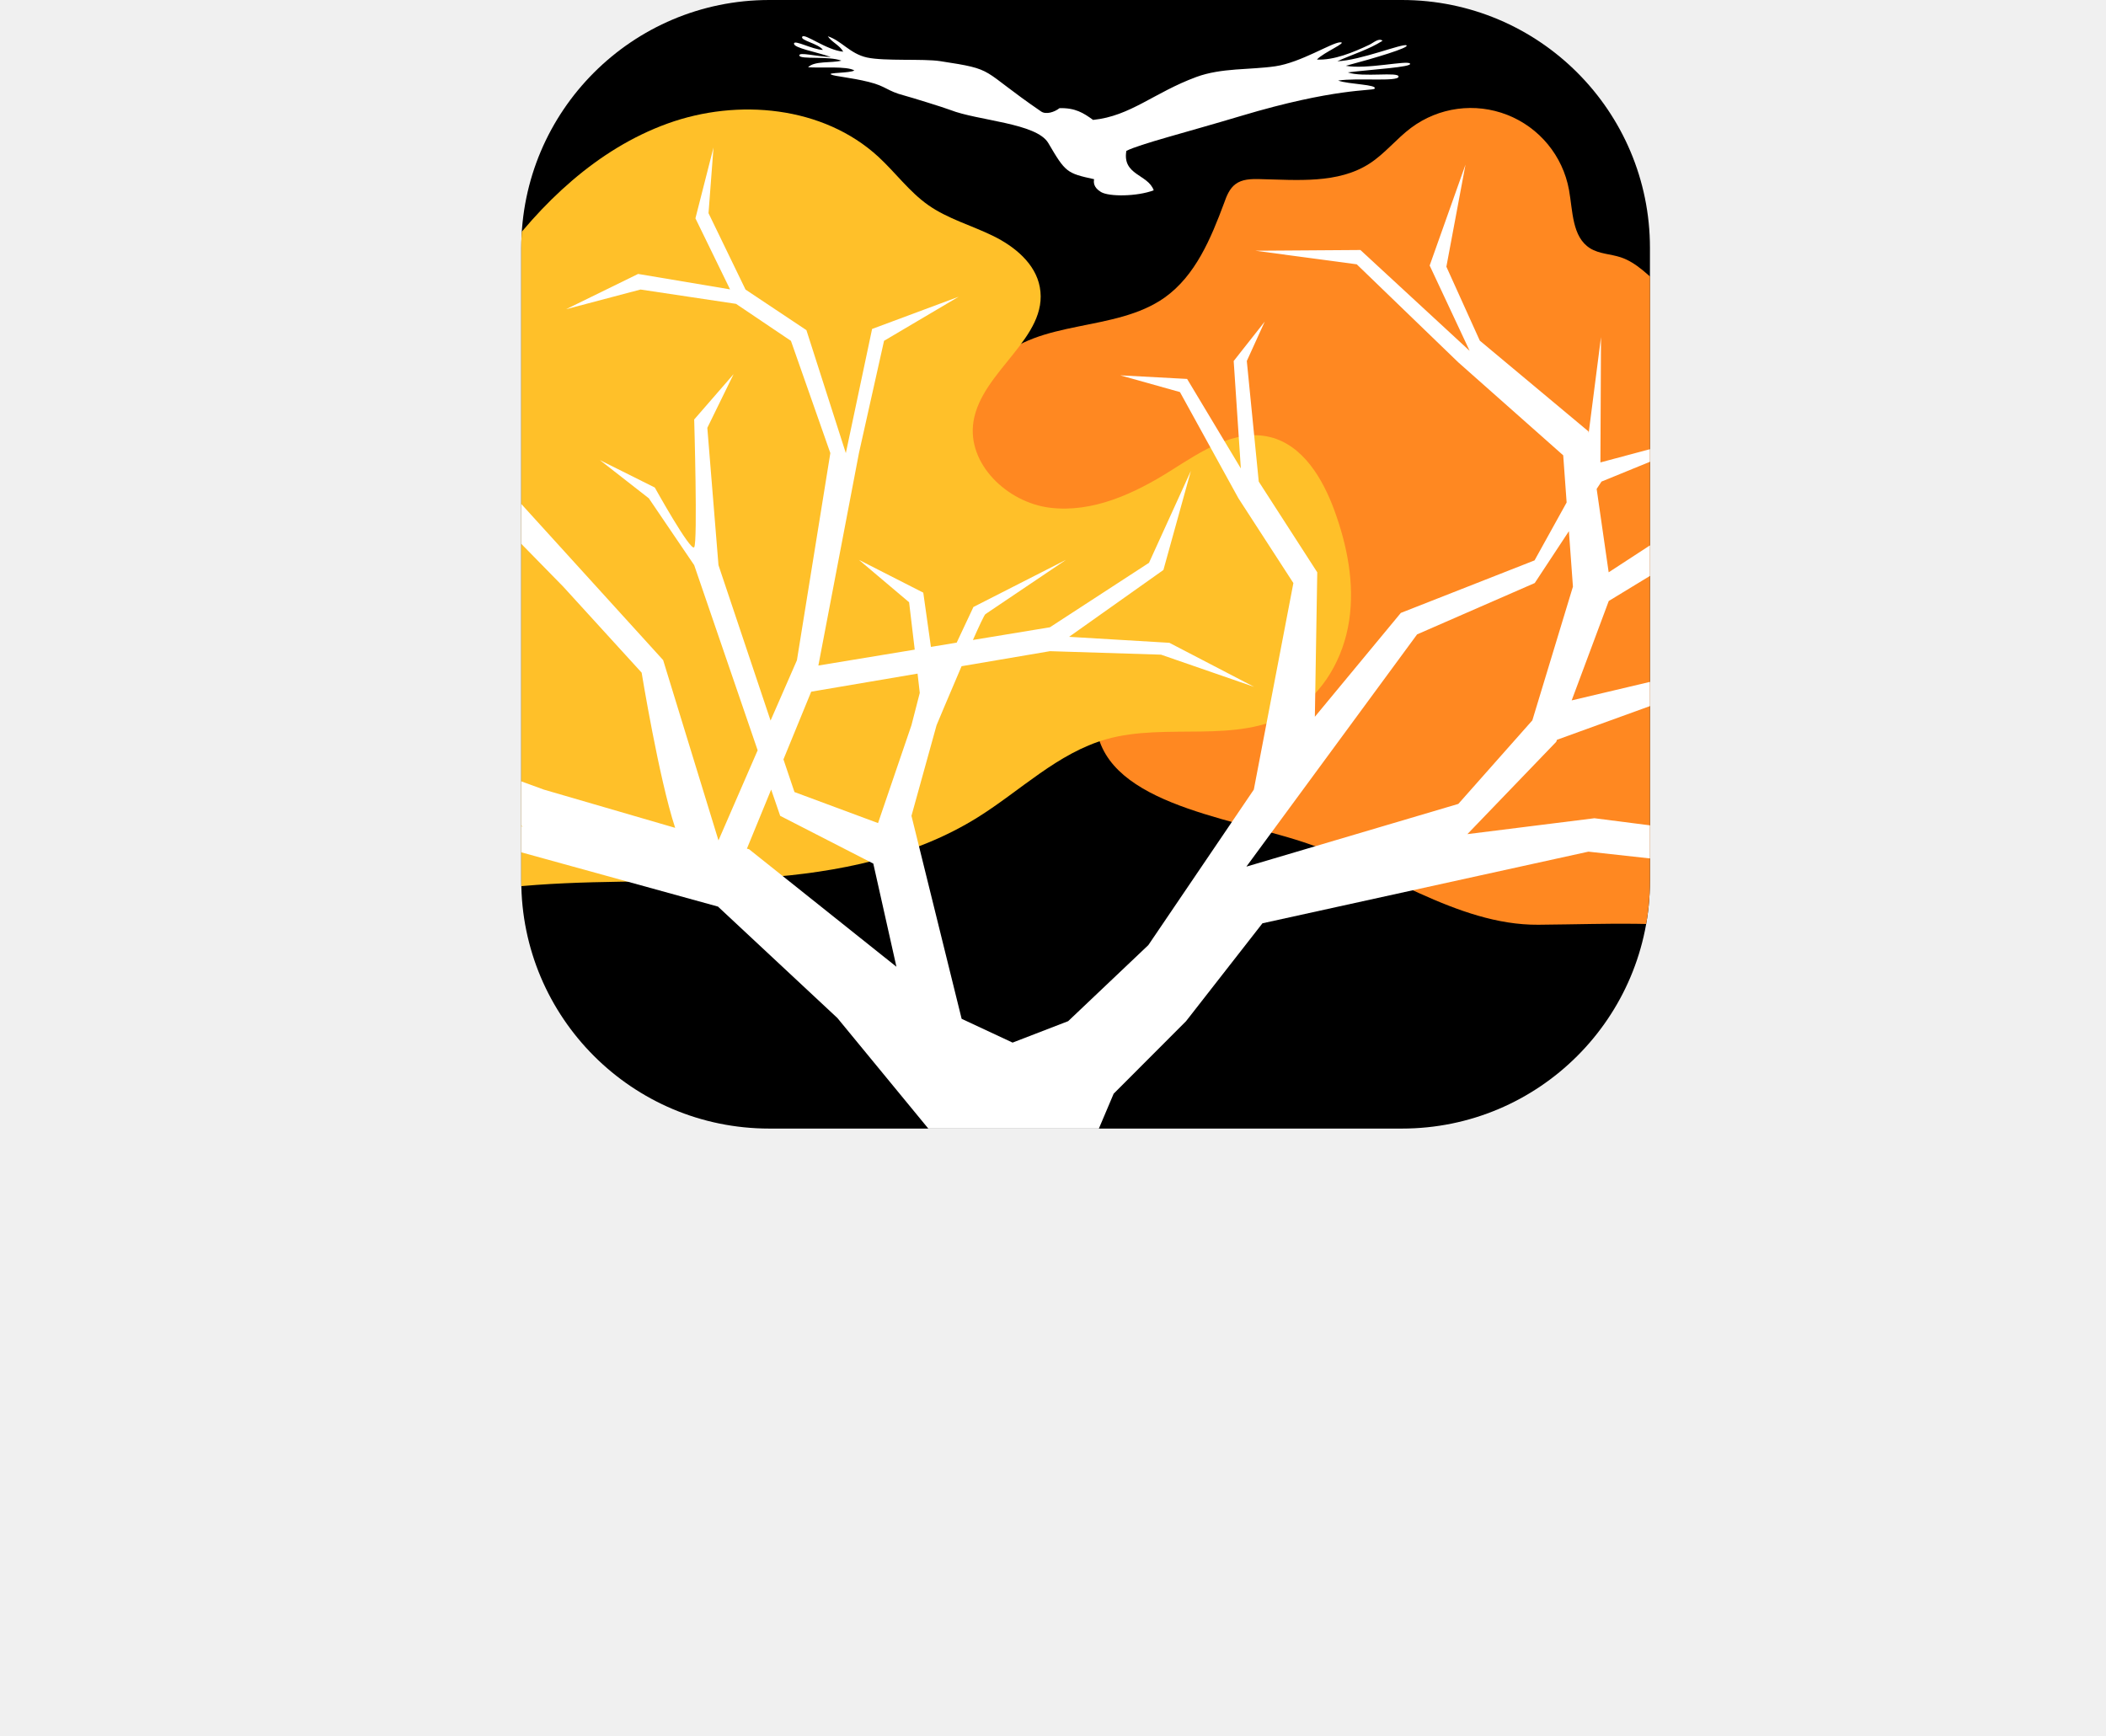
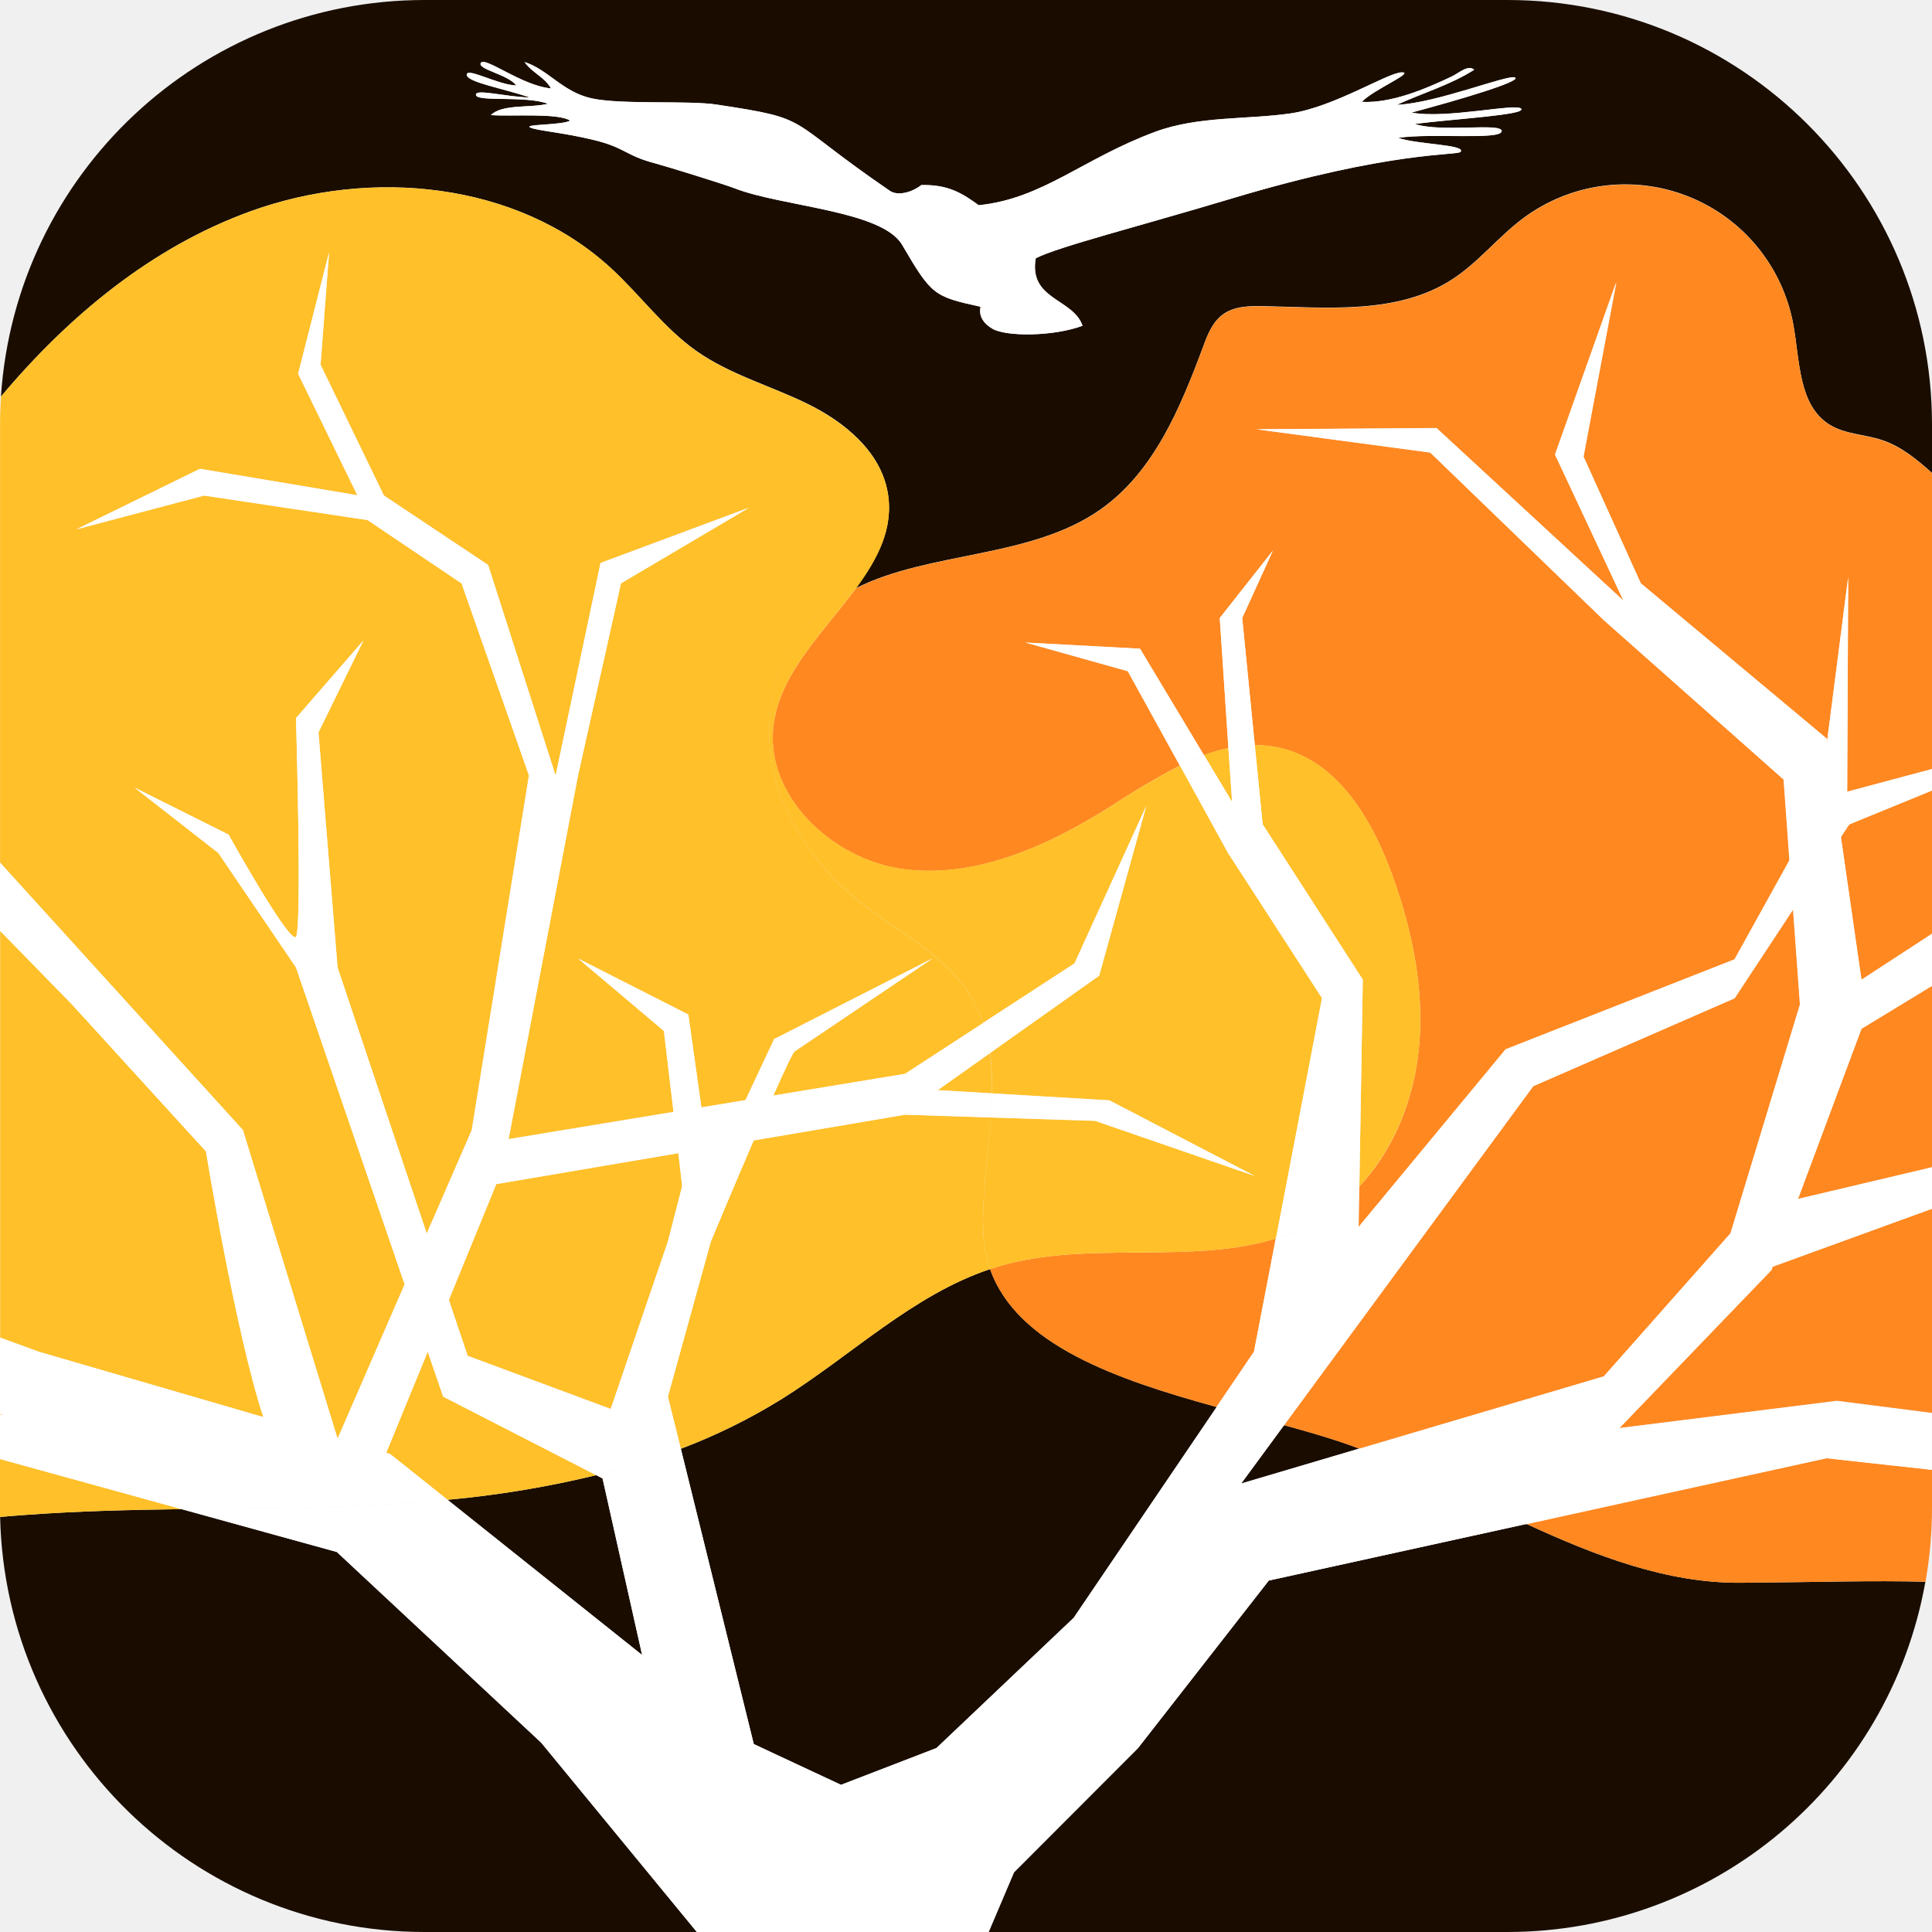
- <svg xmlns="http://www.w3.org/2000/svg" id="App_Icon_Mask" data-name="App Icon Mask" viewBox="0 0 955.33 787.31">
+ <svg xmlns="http://www.w3.org/2000/svg" id="App_Icon_Mask" data-name="App Icon Mask" viewBox="0 0 512 512">
  <defs>
-     <style>.cls-1{fill:none;}.cls-2{clip-path:url(#clip-path);}.cls-3{fill:#fff;}.cls-3,.cls-4,.cls-5{fill-rule:evenodd;}.cls-4{fill:#ff8821;}.cls-5{fill:#ffc029;}</style>
-     <clipPath id="clip-path" transform="translate(-464.54 -286)">
-       <rect class="cls-1" x="701" y="286" width="512" height="512" rx="112.51" ry="112.51" />
-     </clipPath>
+     <style>.cls-1{fill:#1a0d00;}.cls-2{fill:#fff;}.cls-3{fill:#ff8821;}.cls-3,.cls-4{fill-rule:evenodd;}.cls-4{fill:#ffc029;}</style>
  </defs>
-   <rect x="236.46" width="512" height="512" rx="112.51" ry="112.51" />
-   <g class="cls-2">
-     <path class="cls-3" d="M1075.05,315.85c9.33,1.75,27.93-2.62,29.11-1s-17.42,2.63-28.2,4c6.83,2.39,23.27-.45,23,1.95s-18.76.41-27.42,1.75c4.89,1.76,18.15,1.77,16.51,3.71-.86,1-18.2-.37-60.57,12.34-24.65,7.4-46.11,12.8-52,15.86-1.9,11.06,9.86,10.58,12.41,17.88-7.62,2.85-20.24,2.95-23.9.78s-3.35-4.74-3.13-5.82c-12.45-2.72-13-3.11-20.79-16.41-5.34-9.1-31.94-10.09-44.44-15-2.47-1-18.3-5.88-20.87-6.55-8-2.08-8-4.14-16.11-6.16-8.37-2.08-15.48-2.52-17.16-3.4s8.46-.56,10.61-1.8c-3.21-2.11-15.7-1.05-21-1.47,3-3,10.58-1.82,15.11-3-5.83-2.2-18.58-.44-19.06-2.28s7.75.46,14.31.63c-7.22-2.47-16.75-4.07-16.75-6.06s8.24,2.67,13.11,2.85c-2-2.92-10.46-4.3-9.36-6s10.94,6.1,18.58,6.8c-1.59-2.94-5.12-4.24-7-7,6.22,2,10.08,7.94,17.76,9.63,7.93,1.74,25.53.49,33.15,1.65,25.93,3.95,17.42,3.38,45.89,22.86,2.19,1.49,6,.31,8.33-1.53,7.16-.16,10.79,2.14,15.22,5.34,17-1.73,27.57-12.35,46.79-19.46,11.46-4.24,24.4-3.19,35.91-4.88s25.57-10.74,29.35-10.86-7.54,4.58-10.52,7.81c7.67.41,16.54-3.26,23.78-6.7,1.92-.91,4.31-3.23,6-1.82-6.13,3.95-13.69,6.18-20.51,9.3,10.43-.38,29.74-8.22,31.36-7.22S1088.09,312.38,1075.05,315.85Z" transform="translate(-464.54 -286)" />
-     <path class="cls-4" d="M1249.52,708c10.73,1.21,42.37,13.65,62.36,13.71,14.81,0,30.41-8.13,44.14-13.69s25.72-18.08,26-32.89c.26-12.22-7.26-24-5.1-36,2.56-14.25,17.49-23,23-36.38,3.8-9.34,2.6-19.93,4.76-29.79,3.59-16.41,16.43-30.85,15.11-47.6-1.77-22.51-27.75-35.94-33.55-57.77-3.14-11.81,0-25-4.9-36.15-7.56-17.21-30.63-21.59-48.93-17.31s-34.87,14.6-53.35,18a74.86,74.86,0,0,1-60.8-16.06c-5.86-4.92-11.23-10.92-18.49-13.33-4.61-1.53-9.79-1.52-13.91-4.09-8.24-5.14-7.84-16.91-9.58-26.48a45.28,45.28,0,0,0-71.66-28.17c-6.62,4.95-11.84,11.67-18.78,16.17-14.35,9.31-32.86,7.46-50,7.08-3.78-.08-7.87,0-10.89,2.31-2.67,2-4,5.34-5.11,8.49-6,16.11-13,33-27,42.95-22.52,15.95-57,9.48-76.4,29.06-10.16,10.24-13.63,26-10.54,40.13s12.14,26.41,23.49,35.29c9.88,7.73,21.88,13.48,28.56,24.1,11.47,18.22,2.65,41.89,3.64,63.4,1.72,37.06,58.73,43.42,94,55s69.66,37.83,106.76,37.55C1199.65,705.17,1212.44,703.89,1249.52,708Z" transform="translate(-464.54 -286)" />
-     <path class="cls-5" d="M474.41,650c-6.52-7.31-12.1-17.24-9-26.53,6.32-18.82,36.49-12.75,51-26.29,8.19-7.64,9.64-20.29,7.5-31.28s-7.22-21.2-10.22-32A87.7,87.7,0,0,1,515.33,482c1.69-4.85,3.95-9.75,8-12.93,5.42-4.28,12.88-4.63,19.79-4.59,39.43.22,83.28,5.55,114.18-18.95,13.48-10.69,22.53-25.82,32.58-39.78,19.84-27.54,45.55-52.15,77.47-63.7S838,334.13,863,357.14c7.72,7.11,14,15.83,22.56,21.87,8.9,6.27,19.66,9.22,29.43,14s19.25,12.53,21.23,23.23c4.24,22.9-26.44,38-30.09,61-3.06,19.21,15.36,36.72,34.66,39.1S979,510,995.46,499.63c13.88-8.74,29.31-19.27,45.23-15.34,14.88,3.68,23.84,18.76,29.12,33.16,5.86,16,9.27,33.26,6.74,50.1s-11.62,33.21-26.31,41.82c-24.59,14.43-56.45,4.23-83.88,12-22,6.25-38.9,23.32-58.28,35.42-29,18.1-63.65,25-97.74,27.43S742,685,707.86,687.46c-17.25,1.26-34.44,3.61-51.74,3.95-27.78.55-56.28-4-82.93,3.89-13.33,4-26.5,11-40.28,9.19-16.55-2.17-28.55-16.31-38.85-29.45C494.06,675,480.93,657.3,474.41,650Z" transform="translate(-464.54 -286)" />
-     <path class="cls-3" d="M1354.62,622.27l-68.24,7.86-42.24,34.29-56.33-7.21-57.63,7.21h0l40.3-41.88.34-.92,59.59-21.6,19.26-2.81,34.5,4.82,12.84,2-6.82-4.81-27.28-6.82,20.46-14,6.82-18.46-10,14.85L1254.89,590h-19.26l-58.14,13.75,16.82-45.1,49.83-30.33,63.9,7.58,42.79,3.79,27.35,14.08-23.56-19.5-41.7-6,34.66-28.71,9.75-47.25s-13.54,41.29-14.62,42.92S1308,521.81,1308,521.81l-63.9-8.67-49.83,32.5-5.45-37.83,2.2-3.33L1253.34,479l-62.82,16.79.27-56.87-5.59,43.51-.1-.72-49.28-41.16L1120.65,407l8.67-46.31-16.25,45.77,18.14,38.72-49.55-45.76-47.67.33,46,6.16,46,44.42,47.66,42.24,1.55,21.39-14.55,26.27-60.66,23.83-39,47.12,1.09-65.53-26.54-41.16-5.42-54.71,8.13-17.87-14.08,17.87,3.25,48.75-24.38-40.62-30.33-1.63,27.08,7.59,26.54,48.2,24.92,38.45-17.95,93.7-47.85,70.55-36.36,34.5L923.87,759l-23.11-10.8L878,656.12,889.39,615s5.7-13.66,11.34-26.76l40.11-6.82L991.21,583l42.24,14.62-38.45-20-45.5-2.71,42.79-30.33,12.46-44.95-19,41.7-44.95,29.25-34.92,5.76c2.91-6.55,5.18-11.39,5.67-11.72,1.63-1.08,36.56-24.64,36.56-24.64l-42,21.39-7.6,16.18-11.68,1.93-3.47-24.61L854.18,540l22.75,19.23,2.55,21.49-43.71,7.21,18.41-96.4,11.38-50.91,33.85-20-39.27,14.62-11.91,56.33-17.88-55.79-27.62-18.41-16.79-34.66,2.26-29.79L780,385.05l15.71,32.23-41.7-7-32.68,16,33.76-8.93,43.33,6.5,24.91,16.79,17.87,50.91-15.16,94L814.09,612.9l-23.63-70.51L785.4,480.1l11.92-24.37-17.88,20.58s1.63,55.79,0,57.95-17.87-27.08-17.87-27.08l-24.91-12.45,22.2,17.33,20.58,30.33,28.79,84-17.77,40.88-25.1-81.8-78-85.85-.27-61.74-9.48,61.74H637l-15-6.5,12.28,13.54,43.33,2.17,42.43,43.33,35.56,39s7.85,48.07,15.21,70.41L711.2,644.21l-72.57-26.54-54.16-73.12-11.2-37.1,2.88,37.1-42-18.14,40.62,25.73L609.52,604l-47.8,10.45-24-2.84,22.94,9.34,52-12.25,13,19.29,76.17,33s-82.67-10.29-85.57-10.29-79.81,11.1-79.81,11.1L509.73,654l-8.94-6.5,6.77,14.35,33.58,9.48,70.41-9.48L696,671.29l94.23,26,54.16,50.54,48.51,59,1.95,12.26,2.14,8.12-.85,7.07,2.69,31.56,2.34,15.6-5.36,46.8.61,7.29-2.78,11.68L889.35,985l-2.23,6.81.88,5-1.89,16.47-13.63,22.31L854,1048.33l-33,9.16,35.21-1.9,21.67-11.89-11.47,15.85-13.76,11.61,22.53-11.25,13.65-15.7,1.85-6.44,3,6.83-9.13,21.24,13.63-17.64,3.16-11.7,3.15,13.5,4.95,14,5.4,7.2-4-13.5-1.87-12.27,5.53-8.55,1.56,4.38L919.3,1059l8.47,7.22-3.51-10.82V1042.3l1.48-4,7.54,8.63,6.21,15,15,11.4-9.84-17.7-1.86-19.67,16,20.07,19.28,15.15-14.24-20.26-.71-9.68,11.41,10.07,21.63,6.29-19.29-11.74L964.72,1031l-9.83-16.39-2-9.51,1.16-6.83-3.88-6.2-4.52-21.71,1.94-14V881.84l1.56-14.43,4.24-36.27-.56-7.6,2.24-6.81,14.65-34.55,32.84-32.9,34.66-44.41,98.58-21.67,49.28-10.83,59,6.5,93.69,22.21-83.95-30.87,34.67-29.16ZM832.52,599.8l48.25-8.2,1,8.74L878,615l-15.16,44.41-37.91-14.08-5-14.82Zm-28.16,71.49-1-.28,11-26.8,4.09,11.91,42.24,21.67,10.49,46.8Zm225.57,7.87,77.44-105.36,53.36-23.29,15.5-23.53,1.83,25.16-18.41,60.66-33.58,37.91Z" transform="translate(-464.54 -286)" />
-   </g>
+   <path class="cls-1" d="M767.34,342c31.92-11.56,70.69-7.89,95.64,15.12,7.72,7.11,14,15.83,22.56,21.87,8.9,6.27,19.66,9.22,29.43,14s19.25,12.53,21.23,23.23c1.76,9.52-2.52,17.7-8.38,25.65,19.7-9.9,46.43-7.79,65-21,14-9.93,21-26.84,27-42.95,1.16-3.15,2.44-6.47,5.11-8.49,3-2.29,7.11-2.39,10.89-2.31,17.11.38,35.62,2.23,50-7.08,6.94-4.5,12.16-11.22,18.78-16.17a45.28,45.28,0,0,1,71.66,28.17c1.74,9.57,1.34,21.34,9.58,26.48,4.12,2.57,9.3,2.56,13.91,4.09,5.07,1.68,9.22,5.11,13.25,8.71V398.51A112.51,112.51,0,0,0,1100.49,286h-287A112.51,112.51,0,0,0,701.25,391.09C719.24,369.69,741.21,351.47,767.34,342Zm70.47-33.37c-2-2.92-10.46-4.3-9.36-6s10.94,6.1,18.58,6.79c-1.59-2.93-5.12-4.23-7-7,6.22,2,10.08,7.94,17.76,9.63,7.93,1.74,25.53.49,33.15,1.65,25.93,3.95,17.42,3.38,45.89,22.86,2.19,1.49,6,.31,8.33-1.53,7.16-.16,10.79,2.14,15.22,5.34,17-1.73,27.57-12.35,46.79-19.46,11.46-4.24,24.4-3.19,35.91-4.88s25.57-10.74,29.35-10.86-7.54,4.58-10.52,7.81c7.67.41,16.54-3.26,23.78-6.7,1.92-.91,4.31-3.23,6-1.82-6.13,3.95-13.69,6.18-20.51,9.3,10.43-.38,29.74-8.22,31.36-7.22s-14.44,5.81-27.48,9.28c9.33,1.75,27.93-2.62,29.11-1s-17.42,2.63-28.2,4c6.83,2.39,23.27-.45,23,1.95s-18.76.41-27.42,1.75c4.89,1.76,18.15,1.77,16.51,3.71-.86,1-18.2-.37-60.57,12.34-24.65,7.4-46.11,12.8-52,15.86-1.9,11.06,9.86,10.58,12.41,17.88-7.62,2.85-20.24,2.95-23.9.78s-3.35-4.74-3.13-5.82c-12.45-2.72-13-3.11-20.79-16.41-5.34-9.1-31.94-10.09-44.44-15-2.47-1-18.3-5.88-20.87-6.55-8-2.08-8-4.14-16.11-6.16-8.37-2.08-15.48-2.52-17.16-3.4s8.46-.56,10.61-1.8c-3.21-2.11-15.7-1.05-21-1.47,3-3,10.58-1.82,15.11-3-5.83-2.2-18.58-.44-19.06-2.28s7.75.46,14.31.63c-7.22-2.47-16.75-4.07-16.75-6.06S832.94,308.47,837.81,308.65Z" transform="translate(-701 -286)" />
+   <path class="cls-1" d="M963.4,622.32c-20.55,6.86-36.82,22.94-55.32,34.49a154.76,154.76,0,0,1-26.65,13.13l19.33,78.26L923.87,759l25.3-9.74,36.36-34.5,37.91-55.89C997.12,651.62,970.5,642.51,963.4,622.32Z" transform="translate(-701 -286)" />
+   <path class="cls-1" d="M871.17,724.59l-10.49-46.8-1.67-.86a272.37,272.37,0,0,1-39.4,6.53Z" transform="translate(-701 -286)" />
+   <path class="cls-1" d="M1041.3,663.68l-11.37,15.48,31.32-9.27c-1.89-.7-3.78-1.37-5.67-2C1051.12,666.43,1046.31,665.05,1041.3,663.68Z" transform="translate(-701 -286)" />
+   <path class="cls-1" d="M790.27,697.29l-41.13-11.35c-13.77.19-27.54.51-41.28,1.52-2.28.16-4.55.35-6.83.55A112.51,112.51,0,0,0,813.51,798h72.16l-41.24-50.17Z" transform="translate(-701 -286)" />
+   <path class="cls-1" d="M1162.34,705.45c-19.51.15-38.27-7.05-56.81-15.59l-68.29,15-34.66,44.41-32.84,32.9L963,798h137.46a112.54,112.54,0,0,0,110.79-92.82C1196.91,704.8,1183.61,705.29,1162.34,705.45Z" transform="translate(-701 -286)" />
+   <path class="cls-2" d="M841.45,311.86c-6.56-.17-14.79-2.47-14.31-.63s13.23.08,19.06,2.28c-4.53,1.18-12.11,0-15.11,3,5.31.42,17.8-.64,21,1.47-2.15,1.24-12.29.93-10.61,1.8s8.79,1.32,17.16,3.4c8.12,2,8.12,4.08,16.11,6.16,2.57.67,18.4,5.58,20.87,6.55,12.5,4.89,39.1,5.88,44.44,15,7.8,13.3,8.34,13.69,20.79,16.41-.22,1.08-.53,3.65,3.13,5.82s16.28,2.07,23.9-.78c-2.55-7.3-14.31-6.82-12.41-17.88,5.94-3.06,27.4-8.46,52-15.86,42.37-12.71,59.71-11.32,60.57-12.34,1.64-1.94-11.62-1.95-16.51-3.71,8.66-1.34,27.2.65,27.42-1.75s-16.22.44-23-1.95c10.78-1.37,29.37-2.39,28.2-4s-19.78,2.77-29.11,1c13-3.47,29.11-8.27,27.48-9.28s-20.93,6.84-31.36,7.22c6.82-3.12,14.38-5.35,20.51-9.3-1.64-1.41-4,.91-6,1.82-7.24,3.44-16.11,7.11-23.78,6.7,3-3.23,14.3-7.93,10.52-7.81s-17.92,9.18-29.35,10.86-24.45.64-35.91,4.88c-19.22,7.11-29.82,17.73-46.79,19.46-4.43-3.2-8.06-5.5-15.22-5.34-2.28,1.84-6.14,3-8.33,1.53-28.47-19.48-20-18.91-45.89-22.86-7.62-1.16-25.22.09-33.15-1.65-7.68-1.69-11.54-7.65-17.76-9.63,1.84,2.74,5.37,4,7,7-7.64-.69-17.48-8.51-18.58-6.79s7.31,3.1,9.36,6c-4.87-.18-13.11-4.85-13.11-2.85S834.23,309.39,841.45,311.86Z" transform="translate(-701 -286)" />
+   <path class="cls-3" d="M1039.13,614.21c-22.62,7-49.31.52-72.77,7.18-1,.29-2,.6-3,.93,7.1,20.19,33.72,29.3,60,36.55l9.94-14.66Z" transform="translate(-701 -286)" />
+   <path class="cls-3" d="M1159.65,612.8l18.41-60.66L1176.23,527l-15.5,23.53-53.36,23.29-66.07,89.88c5,1.37,9.82,2.75,14.28,4.22,1.89.62,3.78,1.29,5.67,2l64.82-19.18Z" transform="translate(-701 -286)" />
+   <polygon class="cls-3" points="476.49 317.74 512 309.34 512 261.26 493.31 272.64 476.49 317.74" />
+   <path class="cls-3" d="M1135.82,683.2l-30.29,6.66c18.54,8.54,37.3,15.74,56.81,15.59,21.27-.16,34.57-.65,48.94-.27a113,113,0,0,0,1.72-19.69v-10l-27.9-3.07Z" transform="translate(-701 -286)" />
+   <polygon class="cls-3" points="469.48 336.55 429.18 378.42 429.18 378.42 486.81 371.21 512 374.43 512 320.33 469.82 335.62 469.48 336.55" />
+   <polygon class="cls-3" points="487.86 221.81 493.31 259.64 512 247.45 512 209.51 490.06 218.48 487.86 221.81" />
+   <path class="cls-3" d="M1185.84,398.59c-8.24-5.14-7.84-16.91-9.58-26.48a45.28,45.28,0,0,0-71.66-28.17c-6.62,4.95-11.84,11.67-18.78,16.17-14.35,9.31-32.86,7.46-50,7.08-3.78-.08-7.87,0-10.89,2.31-2.67,2-4,5.34-5.11,8.49-6,16.11-13,33-27,42.95-18.6,13.18-45.33,11.07-65,21-8.23,11.17-19.58,21.91-21.71,35.34-3.06,19.21,15.36,36.72,34.66,39.1S979,510,995.46,499.63a206.56,206.56,0,0,1,18.2-10.74l-13.79-25-27.08-7.59,30.33,1.63,16.93,28.22a45.6,45.6,0,0,1,6.49-1.9l-2.29-34.45,14.08-17.87-8.13,17.87,3.34,33.68a29.27,29.27,0,0,1,7.15.84c14.88,3.68,23.84,18.76,29.12,33.16,5.86,16,9.27,33.26,6.74,50.1-1.82,12.11-7,24-15.3,32.87l-.18,10.75,39-47.12,60.66-23.83L1175.28,514l-1.55-21.39-47.66-42.24-46-44.42-46-6.16,47.67-.33,49.55,45.76-18.14-38.72,16.25-45.77L1120.65,407l15.17,33.58,49.28,41.16.1.72,5.59-43.51-.27,56.87,22.48-6V411.39c-4-3.6-8.18-7-13.25-8.71C1195.14,401.15,1190,401.16,1185.84,398.59Z" transform="translate(-701 -286)" />
+   <path class="cls-4" d="M814.35,644.21l-11,26.8,1,.28,15.25,12.17a272.37,272.37,0,0,0,39.4-6.53l-40.57-20.81Z" transform="translate(-701 -286)" />
+   <path class="cls-4" d="M963.4,622.32a32.81,32.81,0,0,1-1.8-9.4c-.46-10.06,1.22-20.58,2-30.8l-22.73-.74-40.11,6.82C895.09,601.3,889.39,615,889.39,615L878,656.12l3.42,13.82a154.76,154.76,0,0,0,26.65-13.13C926.58,645.26,942.85,629.18,963.4,622.32Z" transform="translate(-701 -286)" />
+   <path class="cls-4" d="M749.14,685.94,701,672.66v12.83q0,1.26,0,2.52c2.28-.2,4.55-.39,6.83-.55C721.6,686.45,735.37,686.13,749.14,685.94Z" transform="translate(-701 -286)" />
+   <path class="cls-4" d="M963.36,565.06l-13.86,9.82,14.39.86A67.35,67.35,0,0,0,963.36,565.06Z" transform="translate(-701 -286)" />
+   <path class="cls-4" d="M790.46,667.25l17.77-40.88-28.79-84-20.58-30.33-22.2-17.33,24.91,12.45s16.25,29.25,17.87,27.08,0-57.95,0-57.95l17.88-20.58L785.4,480.1l5.06,62.29,23.63,70.51L826,585.45l15.16-94-17.87-50.91L798.4,423.78l-43.33-6.5-33.76,8.93,32.68-16,41.7,7L780,385.05l8.22-32.22-2.26,29.79,16.79,34.66,27.62,18.41,17.88,55.79,11.91-56.33,39.27-14.62-33.85,20-11.38,50.91-18.41,96.4,43.71-7.21-2.55-21.49L854.18,540l29.25,14.89,3.47,24.61,11.68-1.93,7.6-16.18,42-21.39s-34.93,23.56-36.56,24.64c-.49.33-2.76,5.17-5.67,11.72l34.92-5.76,20.69-13.46a35.25,35.25,0,0,0-3.57-7.57c-6.68-10.62-18.68-16.37-28.56-24.1-11.35-8.88-20.4-21.21-23.49-35.29s.38-29.89,10.54-40.13a43.09,43.09,0,0,1,11.37-8.09c5.86-8,10.14-16.13,8.38-25.65-2-10.7-11.46-18.42-21.23-23.23s-20.53-7.75-29.43-14C877,373,870.7,364.25,863,357.14c-25-23-63.72-26.68-95.64-15.12-26.13,9.45-48.1,27.67-66.09,49.07-.16,2.45-.25,4.93-.25,7.42V514.6l64.36,70.85Z" transform="translate(-701 -286)" />
+   <path class="cls-4" d="M770.82,661.54c-7.36-22.34-15.21-70.41-15.21-70.41l-35.56-39-19-19.46v107.8l10.2,3.73Z" transform="translate(-701 -286)" />
+   <path class="cls-4" d="M701,660.65v.25l.8.1Z" transform="translate(-701 -286)" />
+   <polygon class="cls-4" points="161.85 373.37 177.01 328.96 180.81 314.34 179.77 305.6 131.52 313.8 118.97 344.47 123.94 359.29 161.85 373.37" />
+   <path class="cls-4" d="M961.6,612.92a32.81,32.81,0,0,0,1.8,9.4c1-.33,2-.64,3-.93,23.46-6.66,50.15-.18,72.77-7.18l12.2-63.7-24.92-38.45-12.75-23.17a206.56,206.56,0,0,0-18.2,10.74C979,510,960.08,518.73,940.77,516.35s-37.72-19.89-34.66-39.1c2.13-13.43,13.48-24.17,21.71-35.34A43.09,43.09,0,0,0,916.45,450c-10.16,10.24-13.63,26-10.54,40.13s12.14,26.41,23.49,35.29c9.88,7.73,21.88,13.48,28.56,24.1a35.25,35.25,0,0,1,3.57,7.57l24.26-15.79,19-41.7-12.46,44.95-28.93,20.51a67.35,67.35,0,0,1,.53,10.68L995,577.59l38.45,20L991.21,583l-27.64-.89C962.82,592.34,961.14,602.86,961.6,612.92Z" transform="translate(-701 -286)" />
+   <path class="cls-4" d="M1062.16,545.64l-.91,54.78c8.25-8.91,13.48-20.76,15.3-32.87,2.53-16.84-.88-34.11-6.74-50.1-5.28-14.4-14.24-29.48-29.12-33.16a29.27,29.27,0,0,0-7.15-.84l2.08,21Z" transform="translate(-701 -286)" />
+   <path class="cls-4" d="M1026.54,484.22a45.6,45.6,0,0,0-6.49,1.9l7.45,12.4Z" transform="translate(-701 -286)" />
+   <path class="cls-2" d="M1002.58,749.28l34.66-44.41,68.29-15c-14.82-6.82-29.49-14.5-44.28-20l-31.32,9.27,11.37-15.48c-5.78-1.58-11.81-3.15-17.86-4.81l-37.91,55.89-36.36,34.5L923.87,759l-23.11-10.8-19.33-78.26a194.12,194.12,0,0,1-22.42,7l1.67.86,10.49,46.8-51.56-41.13q-4.64.45-9.27.78c-20.36,1.45-40.78,1.42-61.2,1.7l41.13,11.35,54.16,50.54L885.67,798H963l6.71-15.82Z" transform="translate(-701 -286)" />
+   <path class="cls-2" d="M1033.54,483.45l-3.34-33.68,8.13-17.87-14.08,17.87,2.29,34.45A34.5,34.5,0,0,1,1033.54,483.45Z" transform="translate(-701 -286)" />
+   <path class="cls-2" d="M1190.79,438.94l-5.59,43.51-.1-.72-49.28-41.16L1120.65,407l8.67-46.31-16.25,45.77,18.14,38.72-49.55-45.76-47.67.33,46,6.16,46,44.42,47.66,42.24,1.55,21.39-14.55,26.27-60.66,23.83-39,47.12.18-10.75a48.53,48.53,0,0,1-11,9,52.64,52.64,0,0,1-11.11,4.84l-5.75,30-9.94,14.66c6,1.66,12.08,3.23,17.86,4.81l66.07-89.88,53.36-23.29,15.5-23.53,1.83,25.16-18.41,60.66-33.58,37.91-64.82,19.18c14.79,5.47,29.46,13.15,44.28,20l30.29-6.66,49.28-10.83,27.9,3.07v-15l-25.19-3.22-57.63,7.21h0l40.3-41.88.34-.92L1213,606.33v-11l-35.51,8.4,16.82-45.1L1213,547.26V533.45l-18.69,12.19-5.45-37.83,2.2-3.33,21.94-9V489.8l-22.48,6Z" transform="translate(-701 -286)" />
+   <path class="cls-2" d="M1003.12,457.9l-30.33-1.63,27.08,7.59,13.79,25a66,66,0,0,1,6.39-2.77Z" transform="translate(-701 -286)" />
+   <path class="cls-2" d="M810.34,684.24q4.63-.33,9.27-.78l-15.25-12.17-1-.28,11-26.8,4.09,11.91L859,676.93a194.12,194.12,0,0,0,22.42-7L878,656.12,889.39,615s5.7-13.66,11.34-26.76l40.11-6.82,22.73.74c.15-2.15.27-4.27.32-6.38l-14.39-.86,13.86-9.82a43.07,43.07,0,0,0-1.83-8l-20.69,13.46-34.92,5.76c2.91-6.55,5.18-11.39,5.67-11.72,1.63-1.08,36.56-24.64,36.56-24.64l-42,21.39-7.6,16.18-11.68,1.93-3.47-24.61L854.18,540l22.75,19.23,2.55,21.49-43.71,7.21,18.41-96.4,11.38-50.91,33.85-20-39.27,14.62-11.91,56.33-17.88-55.79-27.62-18.41-16.79-34.66,2.26-29.79L780,385.05l15.71,32.23-41.7-7-32.68,16,33.76-8.93,43.33,6.5,24.91,16.79,17.87,50.91-15.16,94L814.09,612.9l-23.63-70.51L785.4,480.1l11.92-24.37-17.88,20.58s1.63,55.79,0,57.95-17.87-27.08-17.87-27.08l-24.91-12.45,22.2,17.33,20.58,30.33,28.79,84-17.77,40.88-25.1-81.8L701,514.6v18.08l19,19.46,35.56,39s7.85,48.07,15.21,70.41L711.2,644.21,701,640.48v20.17l.8.35-.8-.1v11.76l48.14,13.28C769.56,685.66,790,685.69,810.34,684.24Zm22.18-84.44,48.25-8.2,1,8.74L878,615l-15.16,44.41-37.91-14.08-5-14.82Z" transform="translate(-701 -286)" />
+   <path class="cls-2" d="M1033.45,597.63l-38.45-20-31.11-1.85c0,2.11-.17,4.23-.32,6.38l27.64.89Z" transform="translate(-701 -286)" />
+   <path class="cls-2" d="M1004.75,499.6l-19,41.7-24.26,15.79a43.07,43.07,0,0,1,1.83,8l28.93-20.51Z" transform="translate(-701 -286)" />
+   <path class="cls-2" d="M1051.33,550.51l-12.2,63.7a52.64,52.64,0,0,0,11.11-4.84,48.53,48.53,0,0,0,11-9l.91-54.78-26.54-41.16-2.08-21a34.5,34.5,0,0,0-7,.77l1,14.3-7.45-12.4a66,66,0,0,0-6.39,2.77l12.75,23.17Z" transform="translate(-701 -286)" />
</svg>
